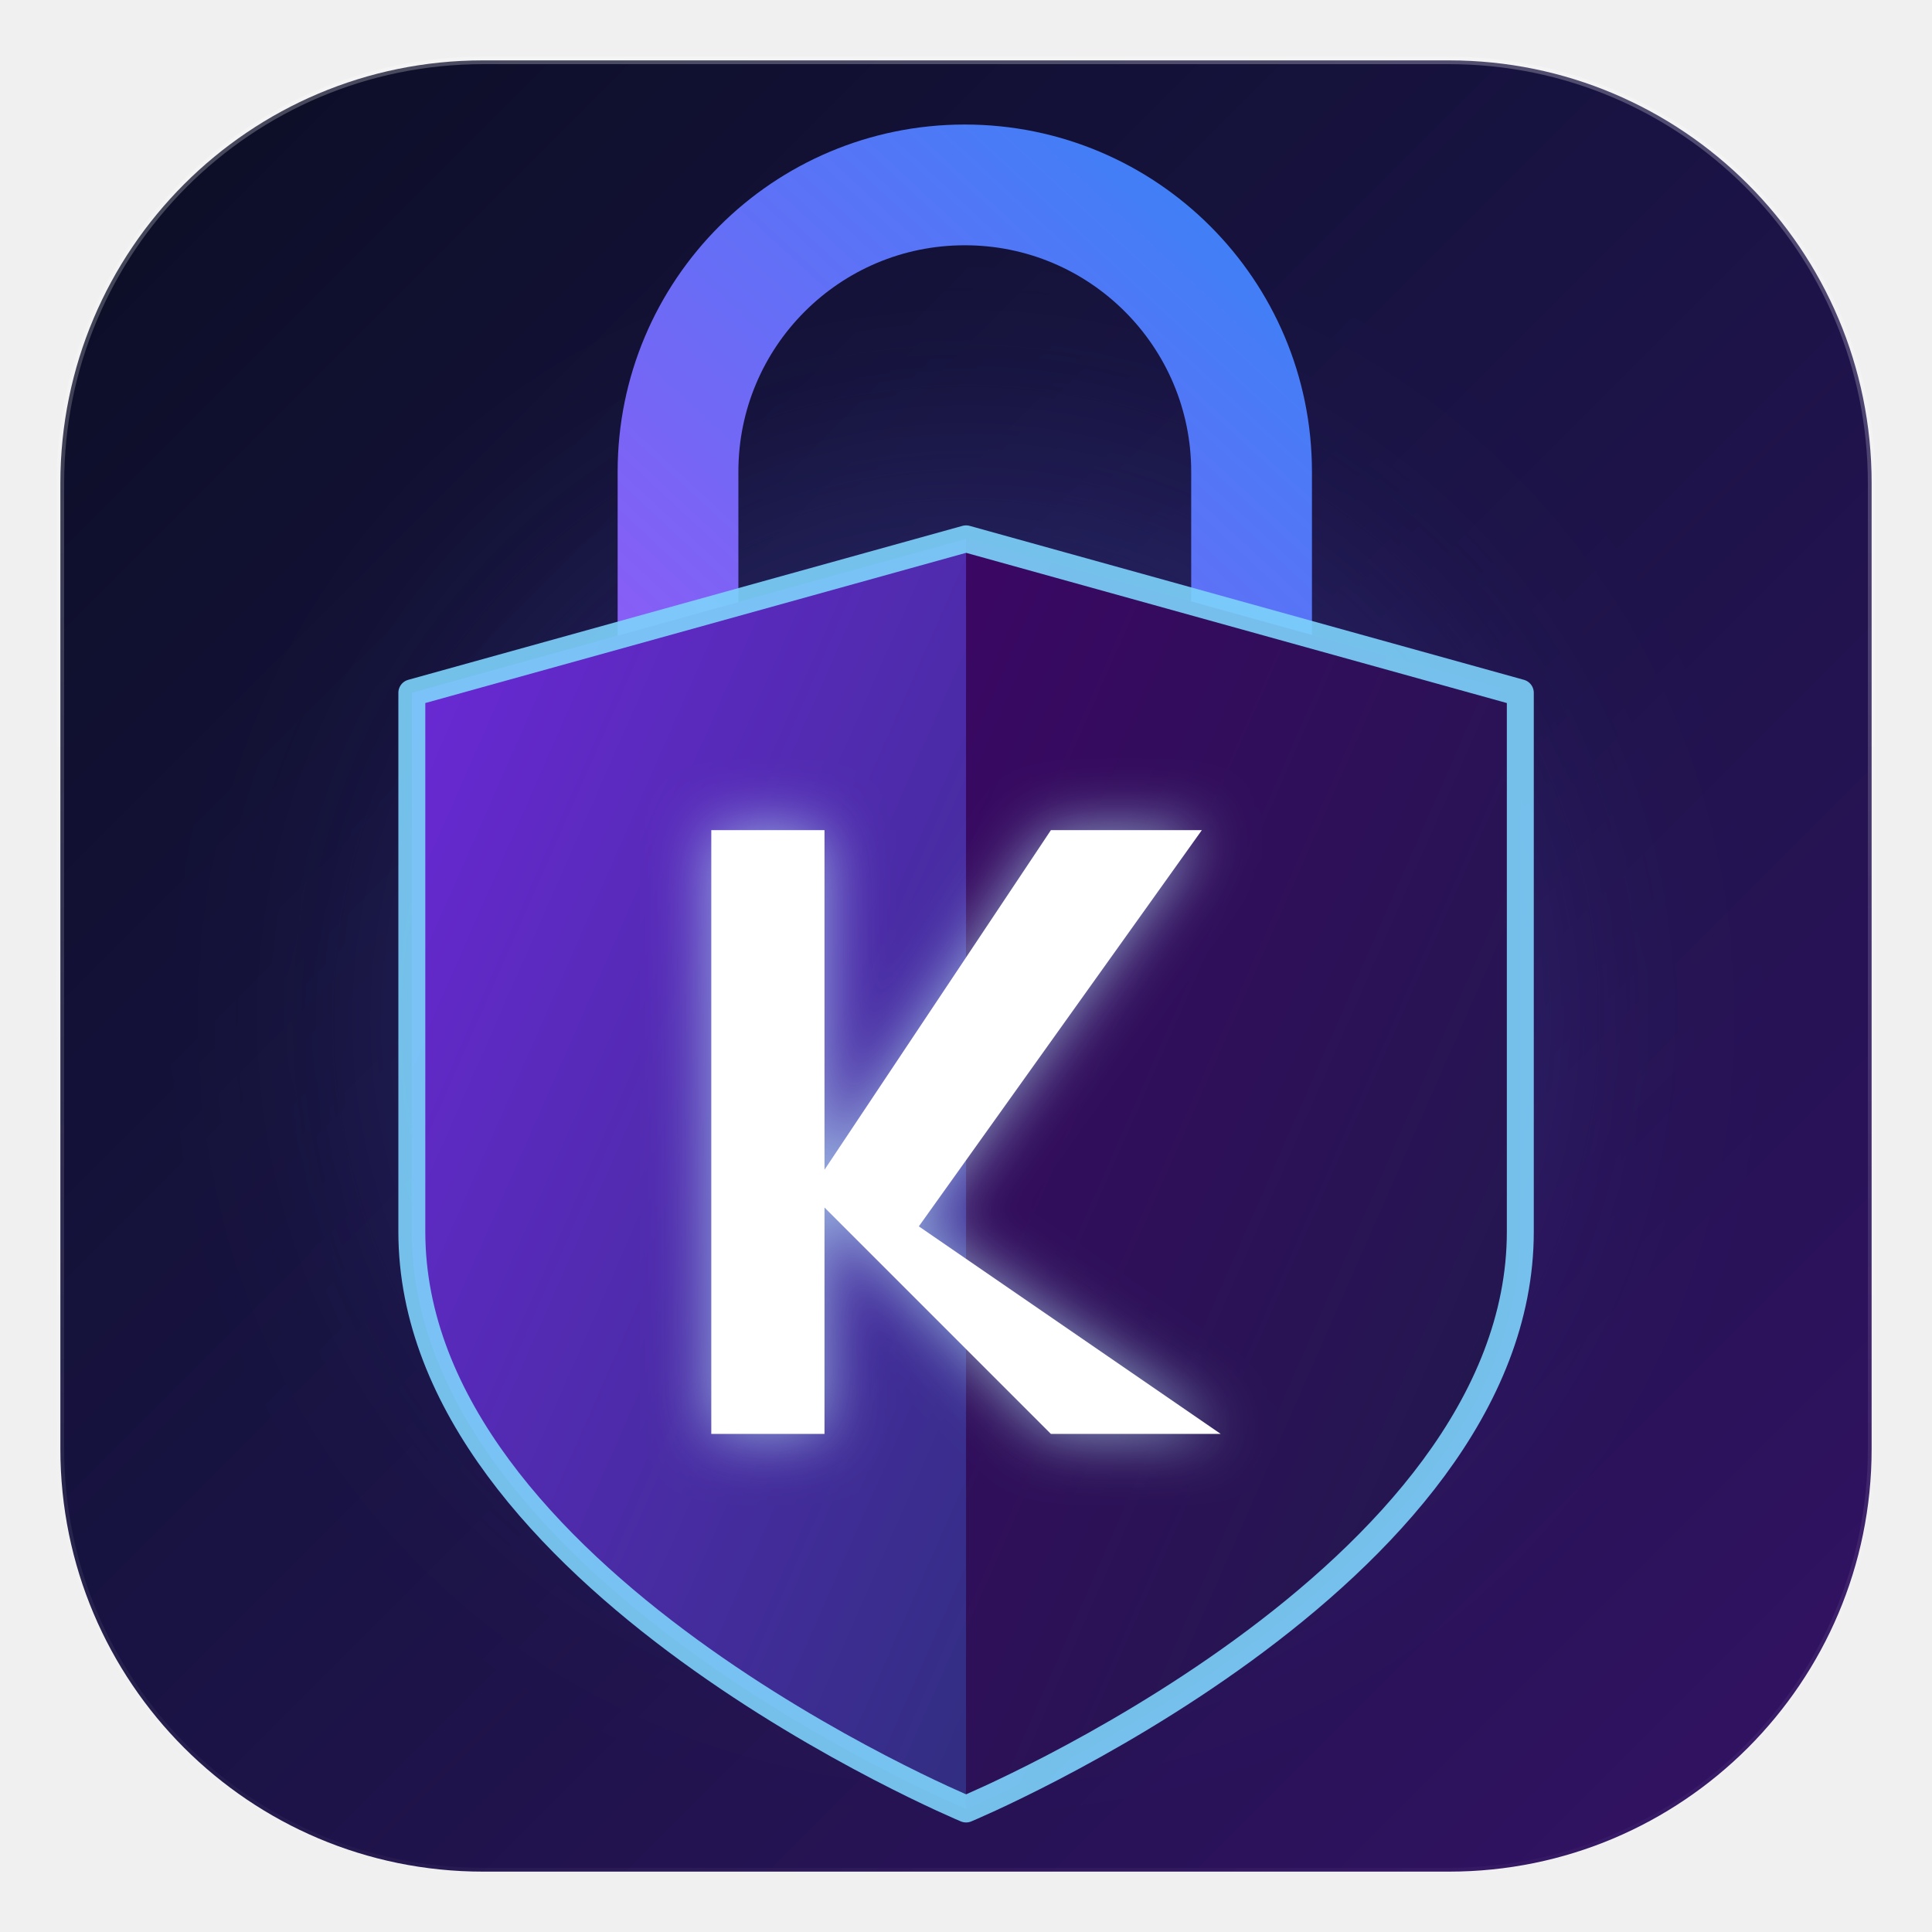
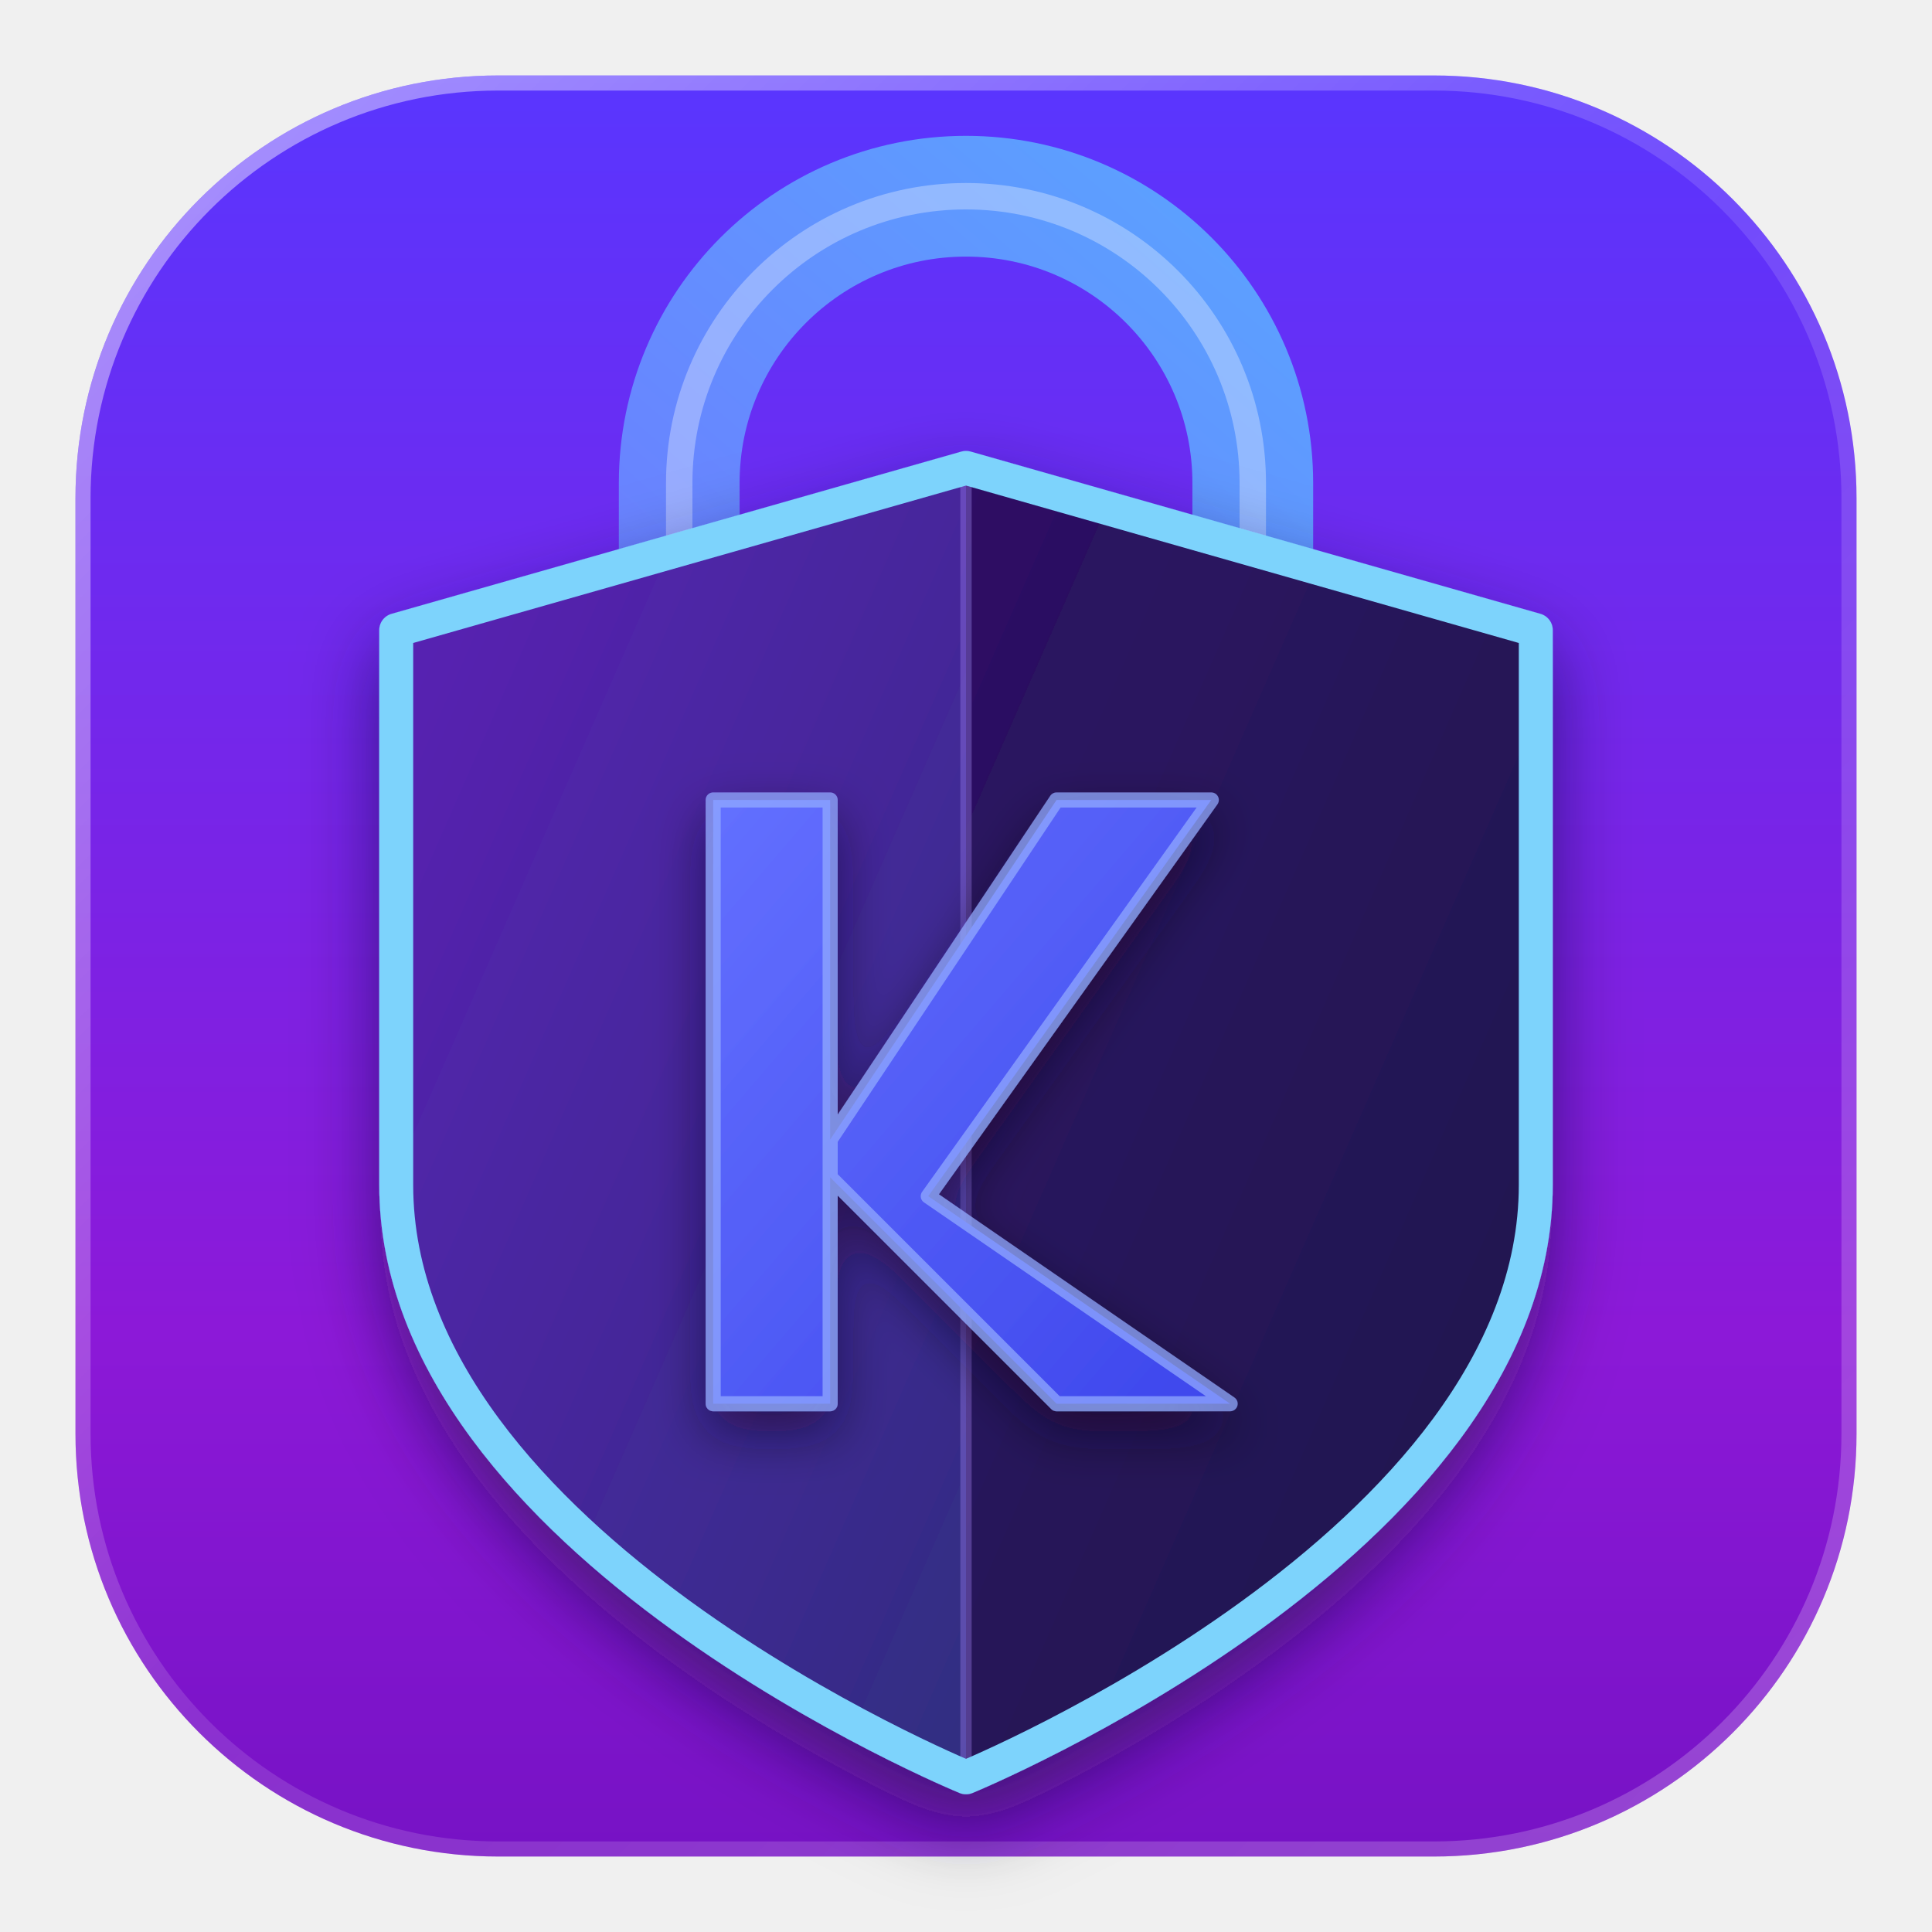
<svg xmlns="http://www.w3.org/2000/svg" viewBox="0 0 1024 1024" fill="none">
  <defs>
-     <linearGradient id="tileGrad" x1="0%" y1="0%" x2="100%" y2="100%">
-       <stop offset="0%" stop-color="#0b0e24" />
-       <stop offset="45%" stop-color="#181342" />
-       <stop offset="100%" stop-color="#341266" />
+     <linearGradient id="bgGrad" x1="50%" y1="0%" x2="50%" y2="100%">
+       <stop offset="0%" stop-color="#5936FF" />
+       <stop offset="70%" stop-color="#8C19D8" />
+       <stop offset="100%" stop-color="#7612C4" />
+     </linearGradient>
+     <linearGradient id="tileRim" x1="0%" y1="0%" x2="100%" y2="100%">
+       <stop offset="0%" stop-color="#FFFFFF" stop-opacity="0.48" />
+       <stop offset="50%" stop-color="#FFFFFF" stop-opacity="0.12" />
+       <stop offset="100%" stop-color="#FFFFFF" stop-opacity="0.22" />
    </linearGradient>
    <linearGradient id="shackleGrad" x1="0%" y1="100%" x2="100%" y2="0%">
-       <stop offset="0%" stop-color="#8B5CF6" />
-       <stop offset="100%" stop-color="#3B82F6" />
+       <stop offset="0%" stop-color="#6B7EFF" />
+       <stop offset="100%" stop-color="#5BA2FF" />
    </linearGradient>
    <linearGradient id="shieldLeft" x1="0%" y1="0%" x2="100%" y2="100%">
-       <stop offset="0%" stop-color="#6D28D9" />
+       <stop offset="0%" stop-color="#5B21B6" />
      <stop offset="100%" stop-color="#312E81" />
    </linearGradient>
    <linearGradient id="shieldRight" x1="0%" y1="0%" x2="100%" y2="100%">
-       <stop offset="0%" stop-color="#3B0764" />
+       <stop offset="0%" stop-color="#2E1065" />
      <stop offset="100%" stop-color="#1E1B4B" />
    </linearGradient>
-     <filter id="k-glow" x="-30%" y="-30%" width="160%" height="160%">
-       <feGaussianBlur stdDeviation="16" result="blur" />
-       <feColorMatrix type="matrix" values="         0 0 0 0 0.49         0 0 0 0 0.82         0 0 0 0 0.98         0 0 0 0.7 0" in="blur" result="colorGlow" />
-       <feComposite in="SourceGraphic" in2="colorGlow" operator="over" />
+     <linearGradient id="kGrad" x1="0%" y1="0%" x2="100%" y2="100%">
+       <stop offset="0%" stop-color="#6370FF" />
+       <stop offset="100%" stop-color="#3D46EC" />
+     </linearGradient>
+     <filter id="shieldShadow" x="-15%" y="-15%" width="130%" height="130%">
+       <feDropShadow dx="0" dy="18" stdDeviation="20" flood-color="#140836" flood-opacity="0.55" />
    </filter>
-     <linearGradient id="glassRim" x1="0%" y1="0%" x2="0%" y2="100%">
-       <stop offset="0%" stop-color="#FFFFFF" stop-opacity="0.25" />
-       <stop offset="100%" stop-color="#FFFFFF" stop-opacity="0.03" />
-     </linearGradient>
+     <filter id="kShadow" x="-20%" y="-20%" width="140%" height="140%">
+       <feDropShadow dx="0" dy="12" stdDeviation="14" flood-color="#0C0626" flood-opacity="0.55" />
+     </filter>
  </defs>
-   <rect x="32" y="32" width="960" height="960" rx="224" fill="url(#tileGrad)" stroke="url(#glassRim)" stroke-width="4" />
-   <circle cx="512" cy="540" r="300" fill="#6366F1" opacity="0.18" filter="blur(60px)" />
-   <g transform="translate(-0.64, -20)">
-     <path d="M 360 400 L 360 270 A 152 152 0 0 1 664 270 L 664 400" fill="none" stroke="url(#shackleGrad)" stroke-width="64" stroke-linecap="round" />
+   <rect x="40" y="40" width="944" height="944" rx="224" fill="url(#bgGrad)" />
+   <rect x="44" y="44" width="936" height="936" rx="220" stroke="url(#tileRim)" stroke-width="8" fill="none" />
+   <path d="M 360 368 L 360 256 A 152 152 0 0 1 664 256 L 664 368" fill="none" stroke="url(#shackleGrad)" stroke-width="64" stroke-linecap="round" />
+   <path d="M 360 368 L 360 256 A 152 152 0 0 1 664 256 L 664 368" fill="none" stroke="#FFFFFF" stroke-opacity="0.32" stroke-width="14" stroke-linecap="round" />
+   <g filter="url(#shieldShadow)">
+     <path d="M 512 248 L 210 334 L 210 628 C 210 818 512 942 512 942 Z" fill="url(#shieldLeft)" />
+     <path d="M 512 248 L 814 334 L 814 628 C 814 818 512 942 512 942 Z" fill="url(#shieldRight)" />
+     <line x1="512" y1="252" x2="512" y2="936" stroke="#A78BFA" stroke-opacity="0.35" stroke-width="6" />
+     <path d="M 512 248 L 814 334 L 814 628 C 814 818 512 942 512 942 C 512 942 210 818 210 628 L 210 334 Z" fill="none" stroke="#7DD3FC" stroke-width="18" stroke-linejoin="round" />
  </g>
-   <g transform="scale(1.02) translate(-10, 0)">
-     <path d="M 512 280 L 224 360 L 224 640 C 224 820 512 940 512 940 Z" fill="url(#shieldLeft)" />
-     <path d="M 512 280 L 800 360 L 800 640 C 800 820 512 940 512 940 Z" fill="url(#shieldRight)" />
-     <path d="M 512 280 L 800 360 L 800 640 C 800 820 512 940 512 940 C 512 940 224 820 224 640 L 224 360 Z" fill="none" stroke="#7DD3FC" stroke-width="14" stroke-linejoin="round" opacity="0.9" />
-   </g>
-   <g transform="translate(0, 0)">
-     <path d="M 377 440 L 437 440 L 437 760 L 377 760 Z M 437 620 L 557 440 L 637 440 L 487 650 L 647 760 L 557 760 L 437 640 Z" fill="#FFFFFF" filter="url(#k-glow)" />
+   <g filter="url(#kShadow)">
+     <path d="M 378 424 L 440 424 L 440 744 L 378 744 Z M 440 604 L 560 424 L 642 424 L 492 634 L 652 744 L 560 744 L 440 624 Z" fill="url(#kGrad)" stroke="#93ACFF" stroke-opacity="0.72" stroke-width="8" stroke-linejoin="round" />
  </g>
</svg>
